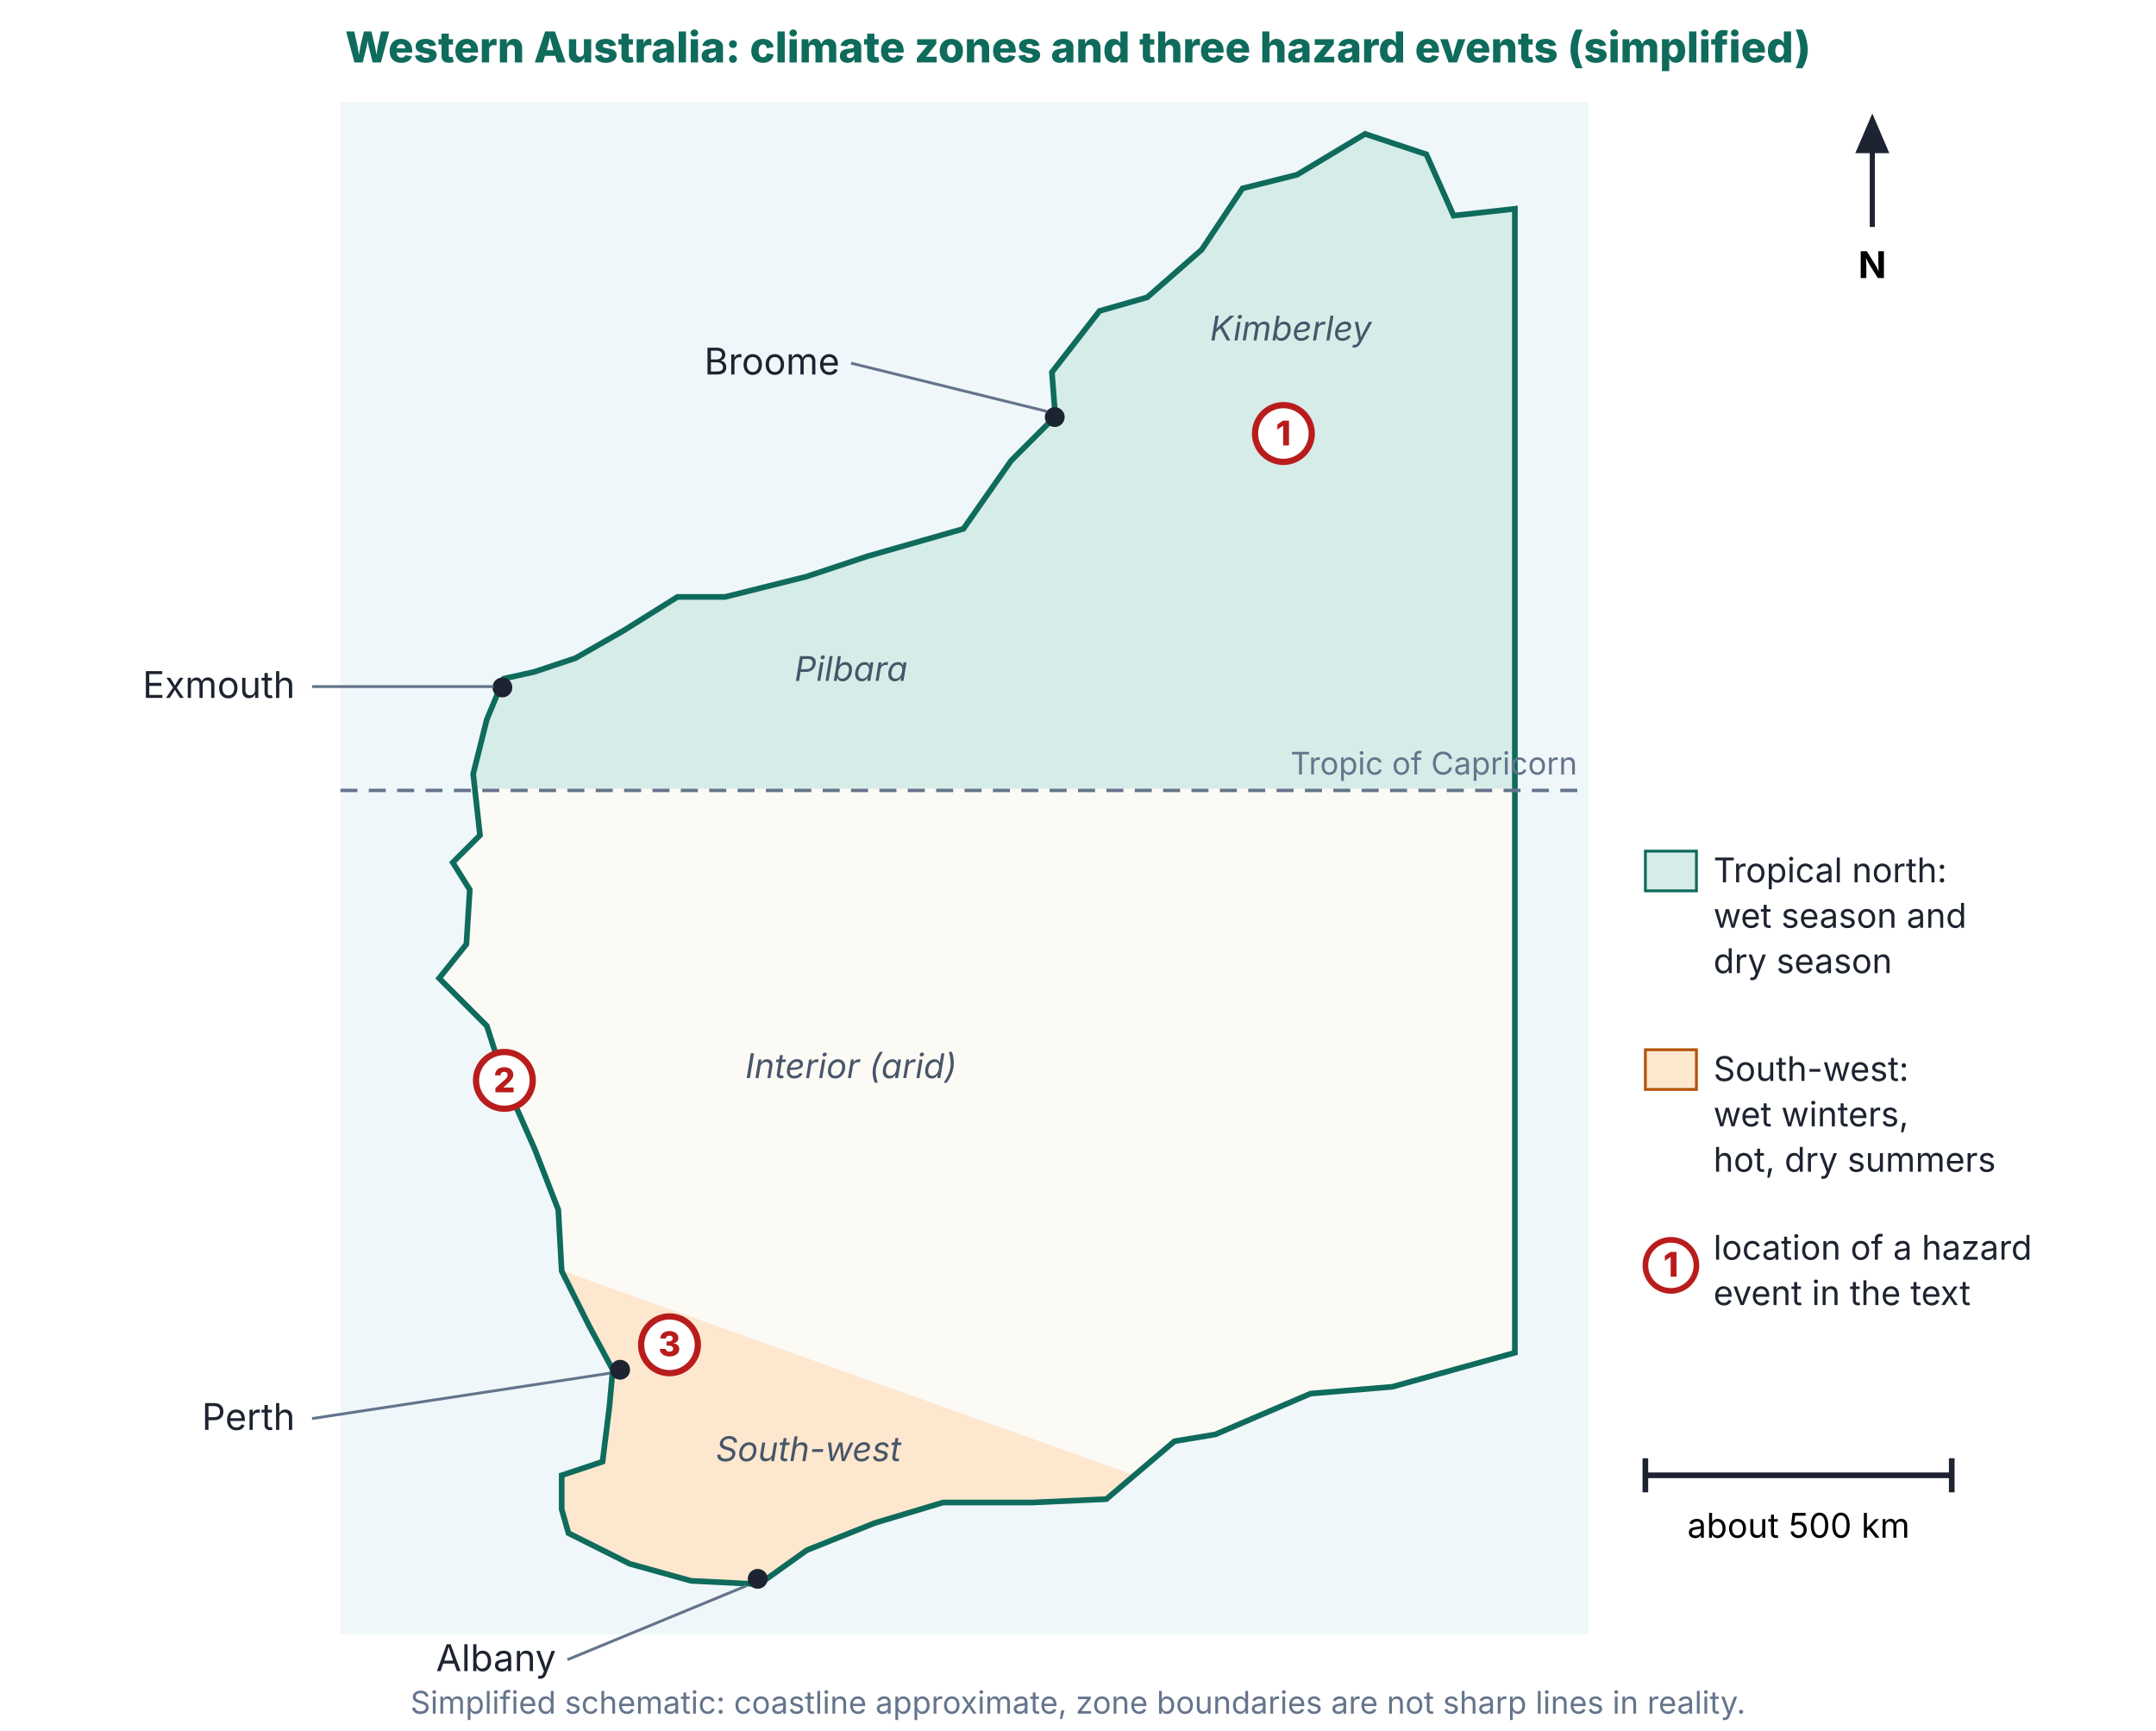
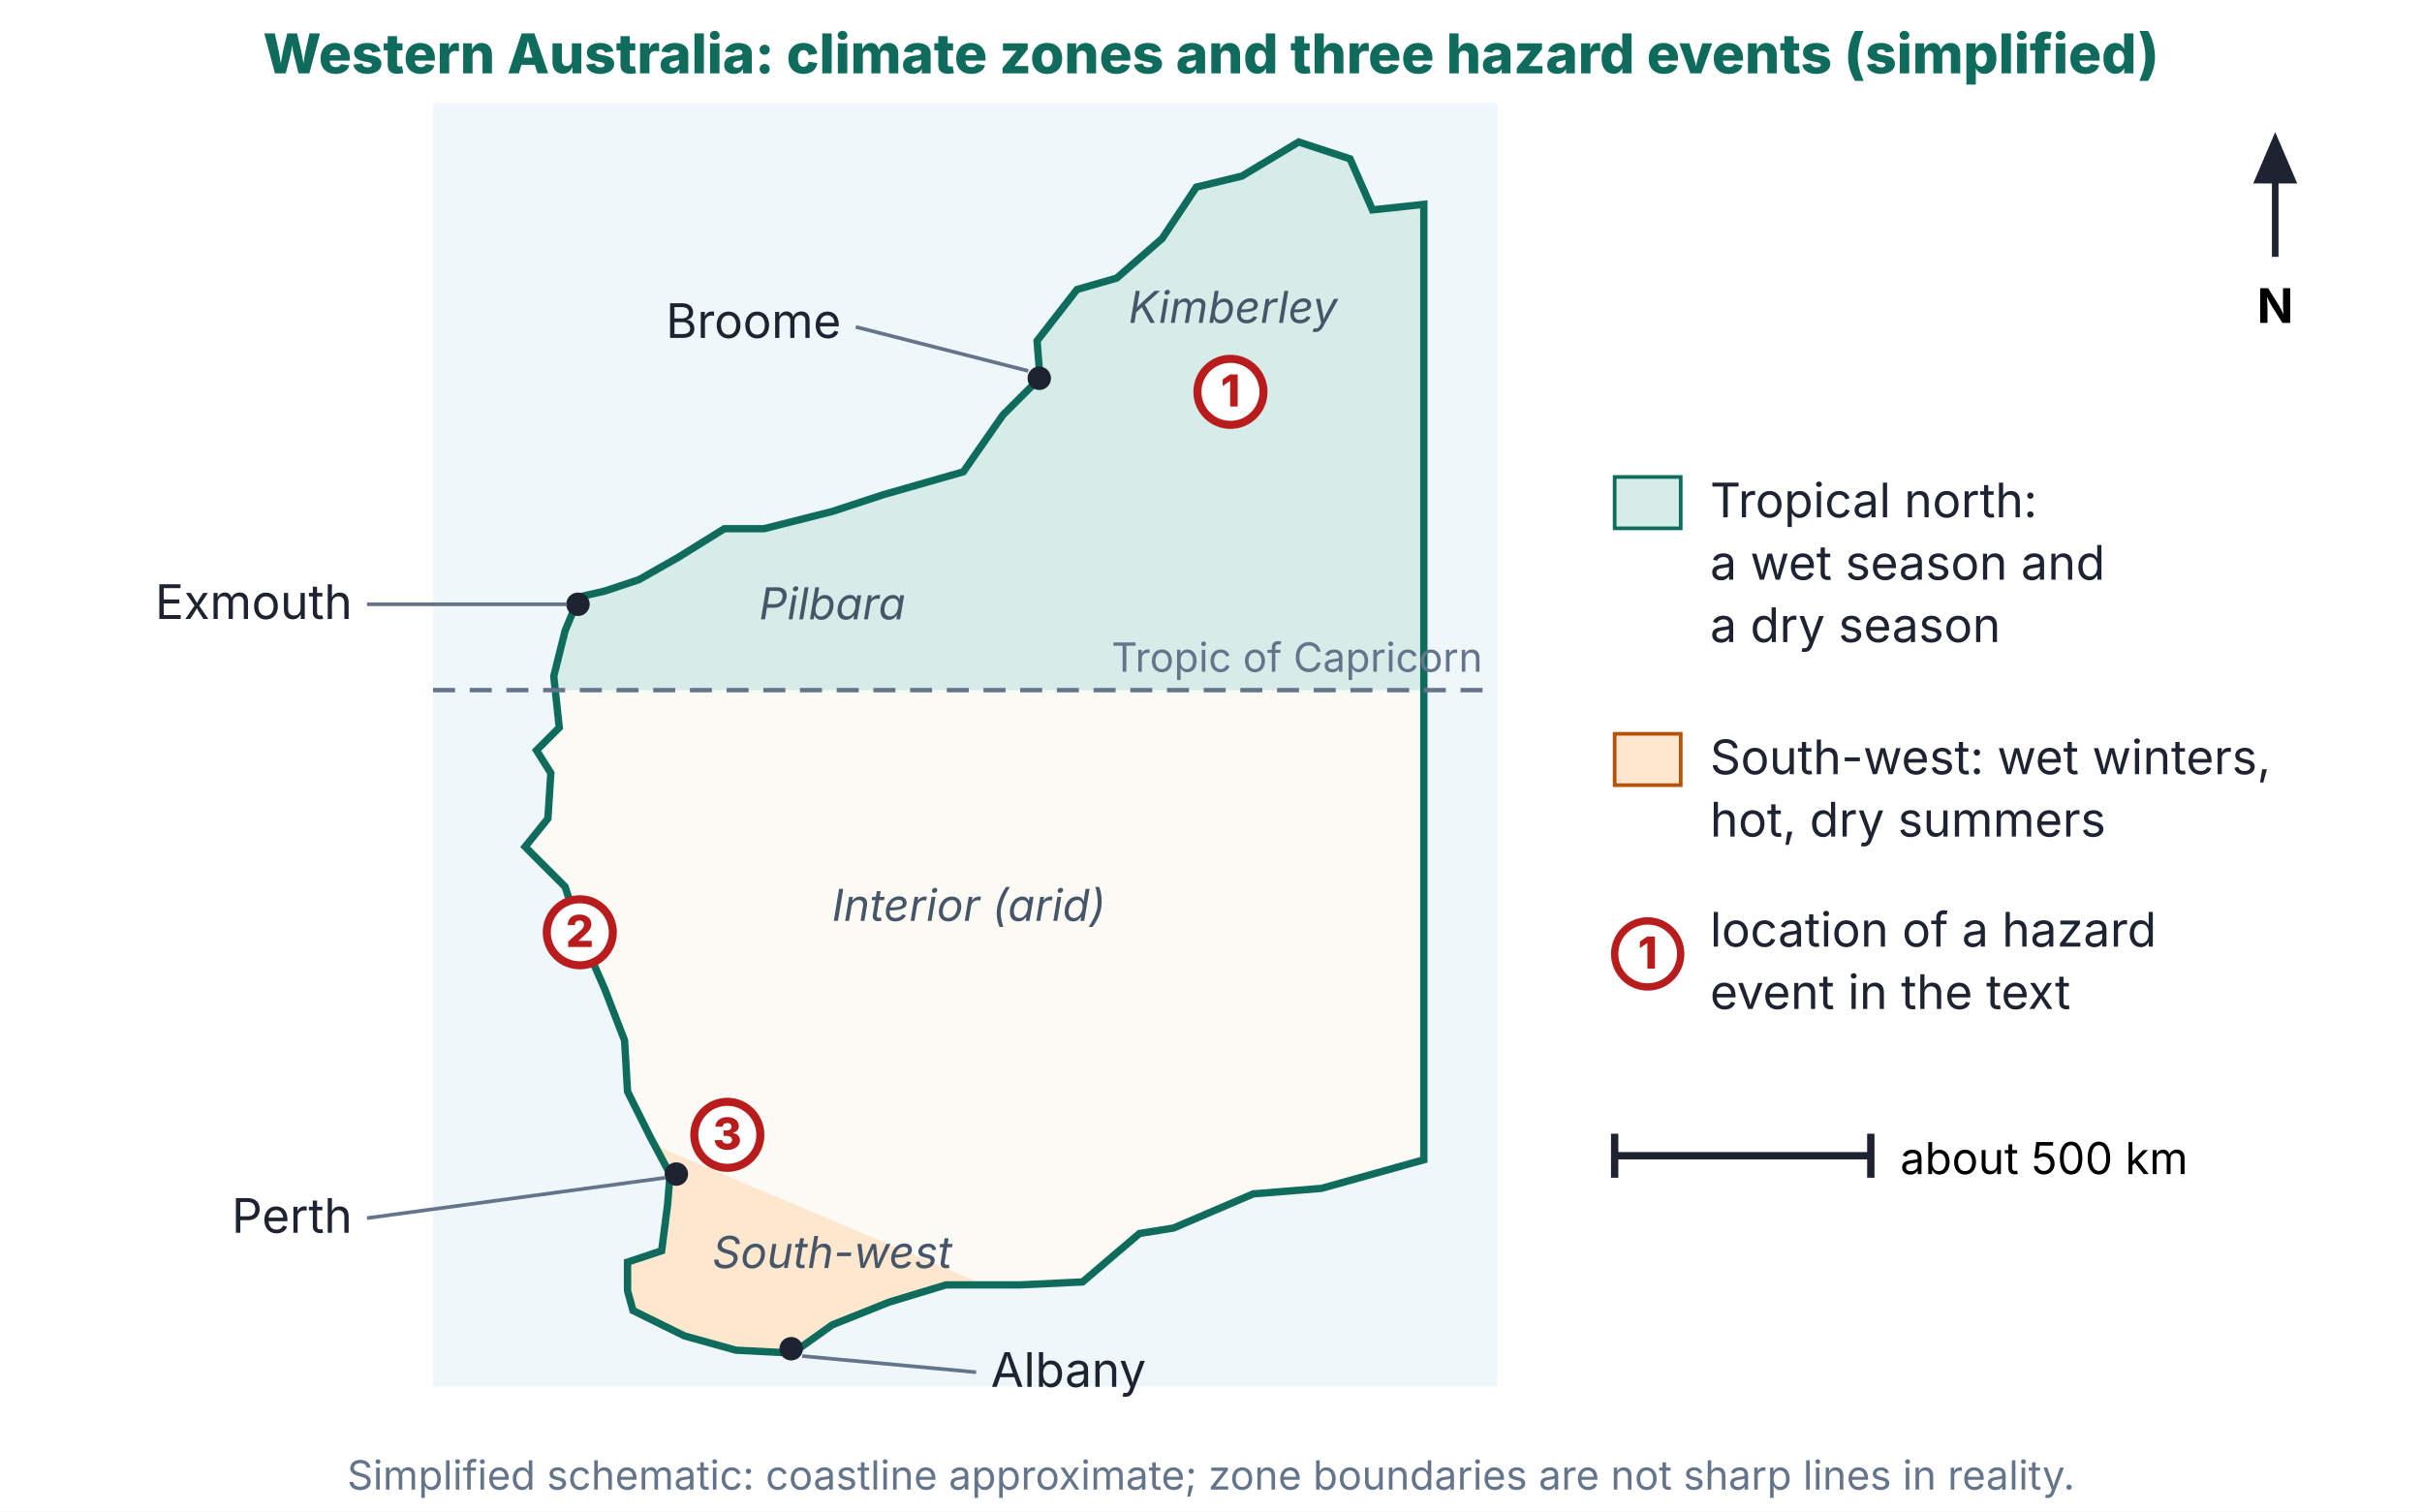
- <svg xmlns="http://www.w3.org/2000/svg" viewBox="0 0 760 610" width="760" height="610" font-family="Inter, Arial, sans-serif" font-size="13">
-   <rect width="760" height="610" fill="#fff" />
-   <text x="380" y="22" text-anchor="middle" font-weight="800" font-size="15" fill="#0f6b5c">Western Australia: climate zones and three hazard events (simplified)</text>
+ <svg xmlns="http://www.w3.org/2000/svg" viewBox="0 0 660 412" width="660" height="412" font-family="Inter, Arial, sans-serif" font-size="13">
+   <rect width="660" height="412" fill="#fff" />
+   <text x="330" y="20" text-anchor="middle" font-weight="800" font-size="15" fill="#0f6b5c">Western Australia: climate zones and three hazard events (simplified)</text>
  <defs>
    <clipPath id="wa">
-       <polygon points="534,73.6 512.4,76.0 502.8,54.4 481.2,47.2 457.2,61.6 438.0,66.4 423.6,88.0 404.4,104.8 387.6,109.6 370.8,131.2 372.0,146.8 356.4,162.4 339.6,186.4 306.0,196.0 284.4,203.2 255.6,210.4 238.8,210.4 219.6,222.4 202.8,232.0 188.4,236.8 177.6,239.2 171.6,253.6 166.8,272.8 169.2,294.4 159.6,304.0 165.6,313.6 164.4,332.8 154.8,344.8 171.6,361.6 177.8,380.8 188.4,404.8 196.8,426.4 198.0,448.0 207.6,467.2 216.0,482.8 214.8,496.0 212.4,515.2 198.0,520.0 198.0,532.0 200.4,540.4 222.0,551.2 243.6,557.2 267.6,558.4 284.4,546.4 308.4,536.8 332.4,529.6 363.6,529.6 390.0,528.4 414.0,508.0 428.4,505.6 462.0,491.2 490.8,488.8 534,476.8" />
+       <polygon points="388.0,55.7 374.0,57.2 367.9,43.3 353.9,38.7 338.4,48.0 326.0,51.0 316.7,65.0 304.3,75.8 293.5,78.9 282.6,92.9 283.4,103.0 273.3,113.1 262.5,128.6 240.8,134.8 226.8,139.4 208.2,144.1 197.4,144.1 185.0,151.8 174.1,158.0 164.8,161.1 157.8,162.7 154.0,171.9 150.9,184.3 152.4,198.3 146.2,204.5 150.1,210.7 149.3,223.1 143.1,230.8 154.0,241.7 158.0,254.1 164.8,269.6 170.2,283.6 171.0,297.5 177.2,309.9 182.6,320.0 181.9,328.5 180.3,340.9 171.0,344.0 171.0,351.8 172.5,357.2 186.5,364.1 200.5,368.0 216.0,368.8 226.8,361.1 242.3,354.9 257.8,350.2 278.0,350.2 295.0,349.4 310.5,336.2 319.8,334.7 341.5,325.4 360.1,323.9 388.0,316.1" />
    </clipPath>
  </defs>
-   <rect x="120" y="36" width="440" height="540" fill="#f0f7fb" />
-   <polygon points="534,73.6 512.4,76.0 502.8,54.4 481.2,47.2 457.2,61.6 438.0,66.4 423.6,88.0 404.4,104.8 387.6,109.6 370.8,131.2 372.0,146.8 356.4,162.4 339.6,186.4 306.0,196.0 284.4,203.2 255.6,210.4 238.8,210.4 219.6,222.4 202.8,232.0 188.4,236.8 177.6,239.2 171.6,253.6 166.8,272.8 169.2,294.4 159.6,304.0 165.6,313.6 164.4,332.8 154.8,344.8 171.6,361.6 177.8,380.8 188.4,404.8 196.8,426.4 198.0,448.0 207.6,467.2 216.0,482.8 214.8,496.0 212.4,515.2 198.0,520.0 198.0,532.0 200.4,540.4 222.0,551.2 243.6,557.2 267.6,558.4 284.4,546.4 308.4,536.8 332.4,529.6 363.6,529.6 390.0,528.4 414.0,508.0 428.4,505.6 462.0,491.2 490.8,488.8 534,476.8" fill="#fbfaf5" />
+   <rect x="118" y="28.0" width="290" height="349.9" fill="#f0f7fb" />
+   <polygon points="388.0,55.7 374.0,57.2 367.9,43.3 353.9,38.7 338.4,48.0 326.0,51.0 316.7,65.0 304.3,75.8 293.5,78.9 282.6,92.9 283.4,103.0 273.3,113.1 262.5,128.6 240.8,134.8 226.8,139.4 208.2,144.1 197.4,144.1 185.0,151.8 174.1,158.0 164.8,161.1 157.8,162.7 154.0,171.9 150.9,184.3 152.4,198.3 146.2,204.5 150.1,210.7 149.3,223.1 143.1,230.8 154.0,241.7 158.0,254.1 164.8,269.6 170.2,283.6 171.0,297.5 177.2,309.9 182.6,320.0 181.9,328.5 180.3,340.9 171.0,344.0 171.0,351.8 172.5,357.2 186.5,364.1 200.5,368.0 216.0,368.8 226.8,361.1 242.3,354.9 257.8,350.2 278.0,350.2 295.0,349.4 310.5,336.2 319.8,334.7 341.5,325.4 360.1,323.9 388.0,316.1" fill="#fbfaf5" />
  <g clip-path="url(#wa)">
-     <rect x="120" y="36" width="440" height="242" fill="#d6ece8" />
-     <polygon points="120,420 400,520 400,600 120,600" fill="#fde7cf" />
+     <rect x="118" y="28.0" width="300" height="160.1" fill="#d6ece8" />
+     <polygon points="118,286.6 279.5,354.9 279.5,400 118,400" fill="#fde7cf" />
  </g>
-   <polygon points="534,73.6 512.4,76.0 502.8,54.4 481.2,47.2 457.2,61.6 438.0,66.4 423.6,88.0 404.4,104.8 387.6,109.6 370.8,131.2 372.0,146.8 356.4,162.4 339.6,186.4 306.0,196.0 284.4,203.2 255.6,210.4 238.8,210.4 219.6,222.4 202.8,232.0 188.4,236.8 177.6,239.2 171.6,253.6 166.8,272.8 169.2,294.4 159.6,304.0 165.6,313.6 164.4,332.8 154.8,344.8 171.6,361.6 177.8,380.8 188.4,404.8 196.8,426.4 198.0,448.0 207.6,467.2 216.0,482.8 214.8,496.0 212.4,515.2 198.0,520.0 198.0,532.0 200.4,540.4 222.0,551.2 243.6,557.2 267.6,558.4 284.4,546.4 308.4,536.8 332.4,529.6 363.6,529.6 390.0,528.4 414.0,508.0 428.4,505.6 462.0,491.2 490.8,488.8 534,476.8" fill="none" stroke="#0f6b5c" stroke-width="2" />
-   <line x1="120" y1="278.6" x2="560" y2="278.6" stroke="#64748b" stroke-width="1.2" stroke-dasharray="6 4" />
-   <text x="556" y="273" text-anchor="end" font-size="11" fill="#64748b">Tropic of Capricorn</text>
-   <g font-size="12" font-style="italic" fill="#475569">
-     <text x="455" y="120" text-anchor="middle">Kimberley</text>
-     <text x="300" y="240" text-anchor="middle">Pilbara</text>
-     <text x="300" y="380" text-anchor="middle">Interior (arid)</text>
-     <text x="285" y="515" text-anchor="middle">South-west</text>
+   <polygon points="388.0,55.7 374.0,57.2 367.9,43.3 353.9,38.7 338.4,48.0 326.0,51.0 316.7,65.0 304.3,75.8 293.5,78.9 282.6,92.9 283.4,103.0 273.3,113.1 262.5,128.6 240.8,134.8 226.8,139.4 208.2,144.1 197.4,144.1 185.0,151.8 174.1,158.0 164.8,161.1 157.8,162.7 154.0,171.9 150.9,184.3 152.4,198.3 146.2,204.5 150.1,210.7 149.3,223.1 143.1,230.8 154.0,241.7 158.0,254.1 164.8,269.6 170.2,283.6 171.0,297.5 177.2,309.9 182.6,320.0 181.9,328.5 180.3,340.9 171.0,344.0 171.0,351.8 172.5,357.2 186.5,364.1 200.5,368.0 216.0,368.8 226.8,361.1 242.3,354.9 257.8,350.2 278.0,350.2 295.0,349.4 310.5,336.2 319.8,334.7 341.5,325.4 360.1,323.9 388.0,316.1" fill="none" stroke="#0f6b5c" stroke-width="2" />
+   <line x1="118" y1="188.1" x2="408" y2="188.1" stroke="#64748b" stroke-width="1.2" stroke-dasharray="6 4" />
+   <text x="404" y="183.1" text-anchor="end" font-size="11" fill="#64748b">Tropic of Capricorn</text>
+   <g font-size="12" font-style="italic" fill="#475569" text-anchor="middle">
+     <text x="336" y="88">Kimberley</text>
+     <text x="226.8" y="168.8">Pilbara</text>
+     <text x="264.0" y="251.0">Interior (arid)</text>
+     <text x="226.8" y="345.6">South-west</text>
  </g>
  <g fill="#1d2330">
-     <circle cx="371.8" cy="147" r="3.5" />
-     <circle cx="177.1" cy="242.3" r="3.5" />
-     <circle cx="218.6" cy="482.8" r="3.5" />
-     <circle cx="267.1" cy="556.5" r="3.5" />
+     <circle cx="283.2" cy="103.1" r="3.2" />
+     <circle cx="157.5" cy="164.7" r="3.2" />
+     <circle cx="184.3" cy="320.0" r="3.2" />
+     <circle cx="215.6" cy="367.6" r="3.2" />
+   </g>
+   <g stroke="#64748b" stroke-width="1">
+     <line x1="280.2" y1="101.1" x2="233.2" y2="89.1" />
+     <line x1="154.5" y1="164.7" x2="100" y2="164.7" />
+     <line x1="181.3" y1="321.0" x2="100" y2="332.0" />
+     <line x1="218.6" y1="369.6" x2="266" y2="374" />
+   </g>
+   <g fill="#1d2330" font-size="13">
+     <text x="229.2" y="92.1" text-anchor="end">Broome</text>
+     <text x="96" y="168.7" text-anchor="end">Exmouth</text>
+     <text x="96" y="336.0" text-anchor="end">Perth</text>
+     <text x="270" y="378">Albany</text>
  </g>
  <g font-weight="800" font-size="12" text-anchor="middle">
-     <circle cx="452.4" cy="152.8" r="10" fill="#fff" stroke="#b91c1c" stroke-width="2.2" />
-     <text x="452.4" y="157" fill="#b91c1c">1</text>
-     <circle cx="177.8" cy="380.8" r="10" fill="#fff" stroke="#b91c1c" stroke-width="2.2" />
-     <text x="177.8" y="385" fill="#b91c1c">2</text>
-     <circle cx="236" cy="474" r="10" fill="#fff" stroke="#b91c1c" stroke-width="2.2" />
-     <text x="236" y="478" fill="#b91c1c">3</text>
-   </g>
-   <g stroke="#64748b" stroke-width="1">
-     <line x1="369" y1="145" x2="300" y2="128" />
-     <line x1="174" y1="242" x2="110" y2="242" />
-     <line x1="215" y1="484" x2="110" y2="500" />
-     <line x1="263" y1="559" x2="200" y2="585" />
-   </g>
-   <g fill="#1d2330" font-size="13">
-     <text x="296" y="132" text-anchor="end">Broome</text>
-     <text x="104" y="246" text-anchor="end">Exmouth</text>
-     <text x="104" y="504" text-anchor="end">Perth</text>
-     <text x="196" y="589" text-anchor="end">Albany</text>
-   </g>
-   <g font-size="12" fill="#1d2330">
-     <rect x="580" y="300" width="18" height="14" fill="#d6ece8" stroke="#0f6b5c" stroke-width="1" />
-     <text x="604" y="311">Tropical north:</text>
-     <text x="604" y="327">wet season and</text>
-     <text x="604" y="343">dry season</text>
-     <rect x="580" y="370" width="18" height="14" fill="#fde7cf" stroke="#b45309" stroke-width="1" />
-     <text x="604" y="381">South-west:</text>
-     <text x="604" y="397">wet winters,</text>
-     <text x="604" y="413">hot, dry summers</text>
-     <circle cx="589" cy="446" r="9" fill="#fff" stroke="#b91c1c" stroke-width="2" />
-     <text x="589" y="450" text-anchor="middle" font-weight="800" fill="#b91c1c">1</text>
-     <text x="604" y="444">location of a hazard</text>
-     <text x="604" y="460">event in the text</text>
+     <circle cx="335.3" cy="106.8" r="9" fill="#fff" stroke="#b91c1c" stroke-width="2.2" />
+     <text x="335.3" y="110.8" fill="#b91c1c">1</text>
+     <circle cx="158.0" cy="254.1" r="9" fill="#fff" stroke="#b91c1c" stroke-width="2.2" />
+     <text x="158.0" y="258.1" fill="#b91c1c">2</text>
+     <circle cx="198.2" cy="309.3" r="9" fill="#fff" stroke="#b91c1c" stroke-width="2.2" />
+     <text x="198.2" y="313.3" fill="#b91c1c">3</text>
  </g>
  <g stroke="#1d2330" stroke-width="1.8" fill="#1d2330">
-     <line x1="660" y1="80" x2="660" y2="48" />
-     <polygon points="660,40 654,54 666,54" stroke="none" />
+     <line x1="620" y1="70" x2="620" y2="44" />
+     <polygon points="620,36 614,50 626,50" stroke="none" />
  </g>
-   <text x="660" y="98" text-anchor="middle" font-weight="700">N</text>
-   <line x1="580" y1="520" x2="688" y2="520" stroke="#1d2330" stroke-width="2" />
-   <line x1="580" y1="514" x2="580" y2="526" stroke="#1d2330" stroke-width="2" />
-   <line x1="688" y1="514" x2="688" y2="526" stroke="#1d2330" stroke-width="2" />
-   <text x="634" y="542" text-anchor="middle" font-size="12">about 500 km</text>
-   <text x="380" y="604" text-anchor="middle" font-size="11" fill="#64748b">Simplified schematic: coastline approximate, zone boundaries are not sharp lines in reality.</text>
+   <text x="620" y="88" text-anchor="middle" font-weight="700">N</text>
+   <g font-size="13" fill="#1d2330">
+     <rect x="440" y="130" width="18" height="14" fill="#d6ece8" stroke="#0f6b5c" stroke-width="1" />
+     <text x="466" y="141">Tropical north:</text>
+     <text x="466" y="158">a wet season and</text>
+     <text x="466" y="175">a dry season</text>
+     <rect x="440" y="200" width="18" height="14" fill="#fde7cf" stroke="#b45309" stroke-width="1" />
+     <text x="466" y="211">South-west: wet winters,</text>
+     <text x="466" y="228">hot, dry summers</text>
+     <circle cx="449" cy="260" r="9" fill="#fff" stroke="#b91c1c" stroke-width="2" />
+     <text x="449" y="264" text-anchor="middle" font-weight="800" font-size="12" fill="#b91c1c">1</text>
+     <text x="466" y="258">location of a hazard</text>
+     <text x="466" y="275">event in the text</text>
+   </g>
+   <line x1="440" y1="315" x2="509.8" y2="315" stroke="#1d2330" stroke-width="2" />
+   <line x1="440" y1="309" x2="440" y2="321" stroke="#1d2330" stroke-width="2" />
+   <line x1="509.8" y1="309" x2="509.8" y2="321" stroke="#1d2330" stroke-width="2" />
+   <text x="517.8" y="320" font-size="12">about 500 km</text>
+   <text x="330" y="406" text-anchor="middle" font-size="11" fill="#64748b">Simplified schematic: coastline approximate; zone boundaries are not sharp lines in reality.</text>
</svg>
